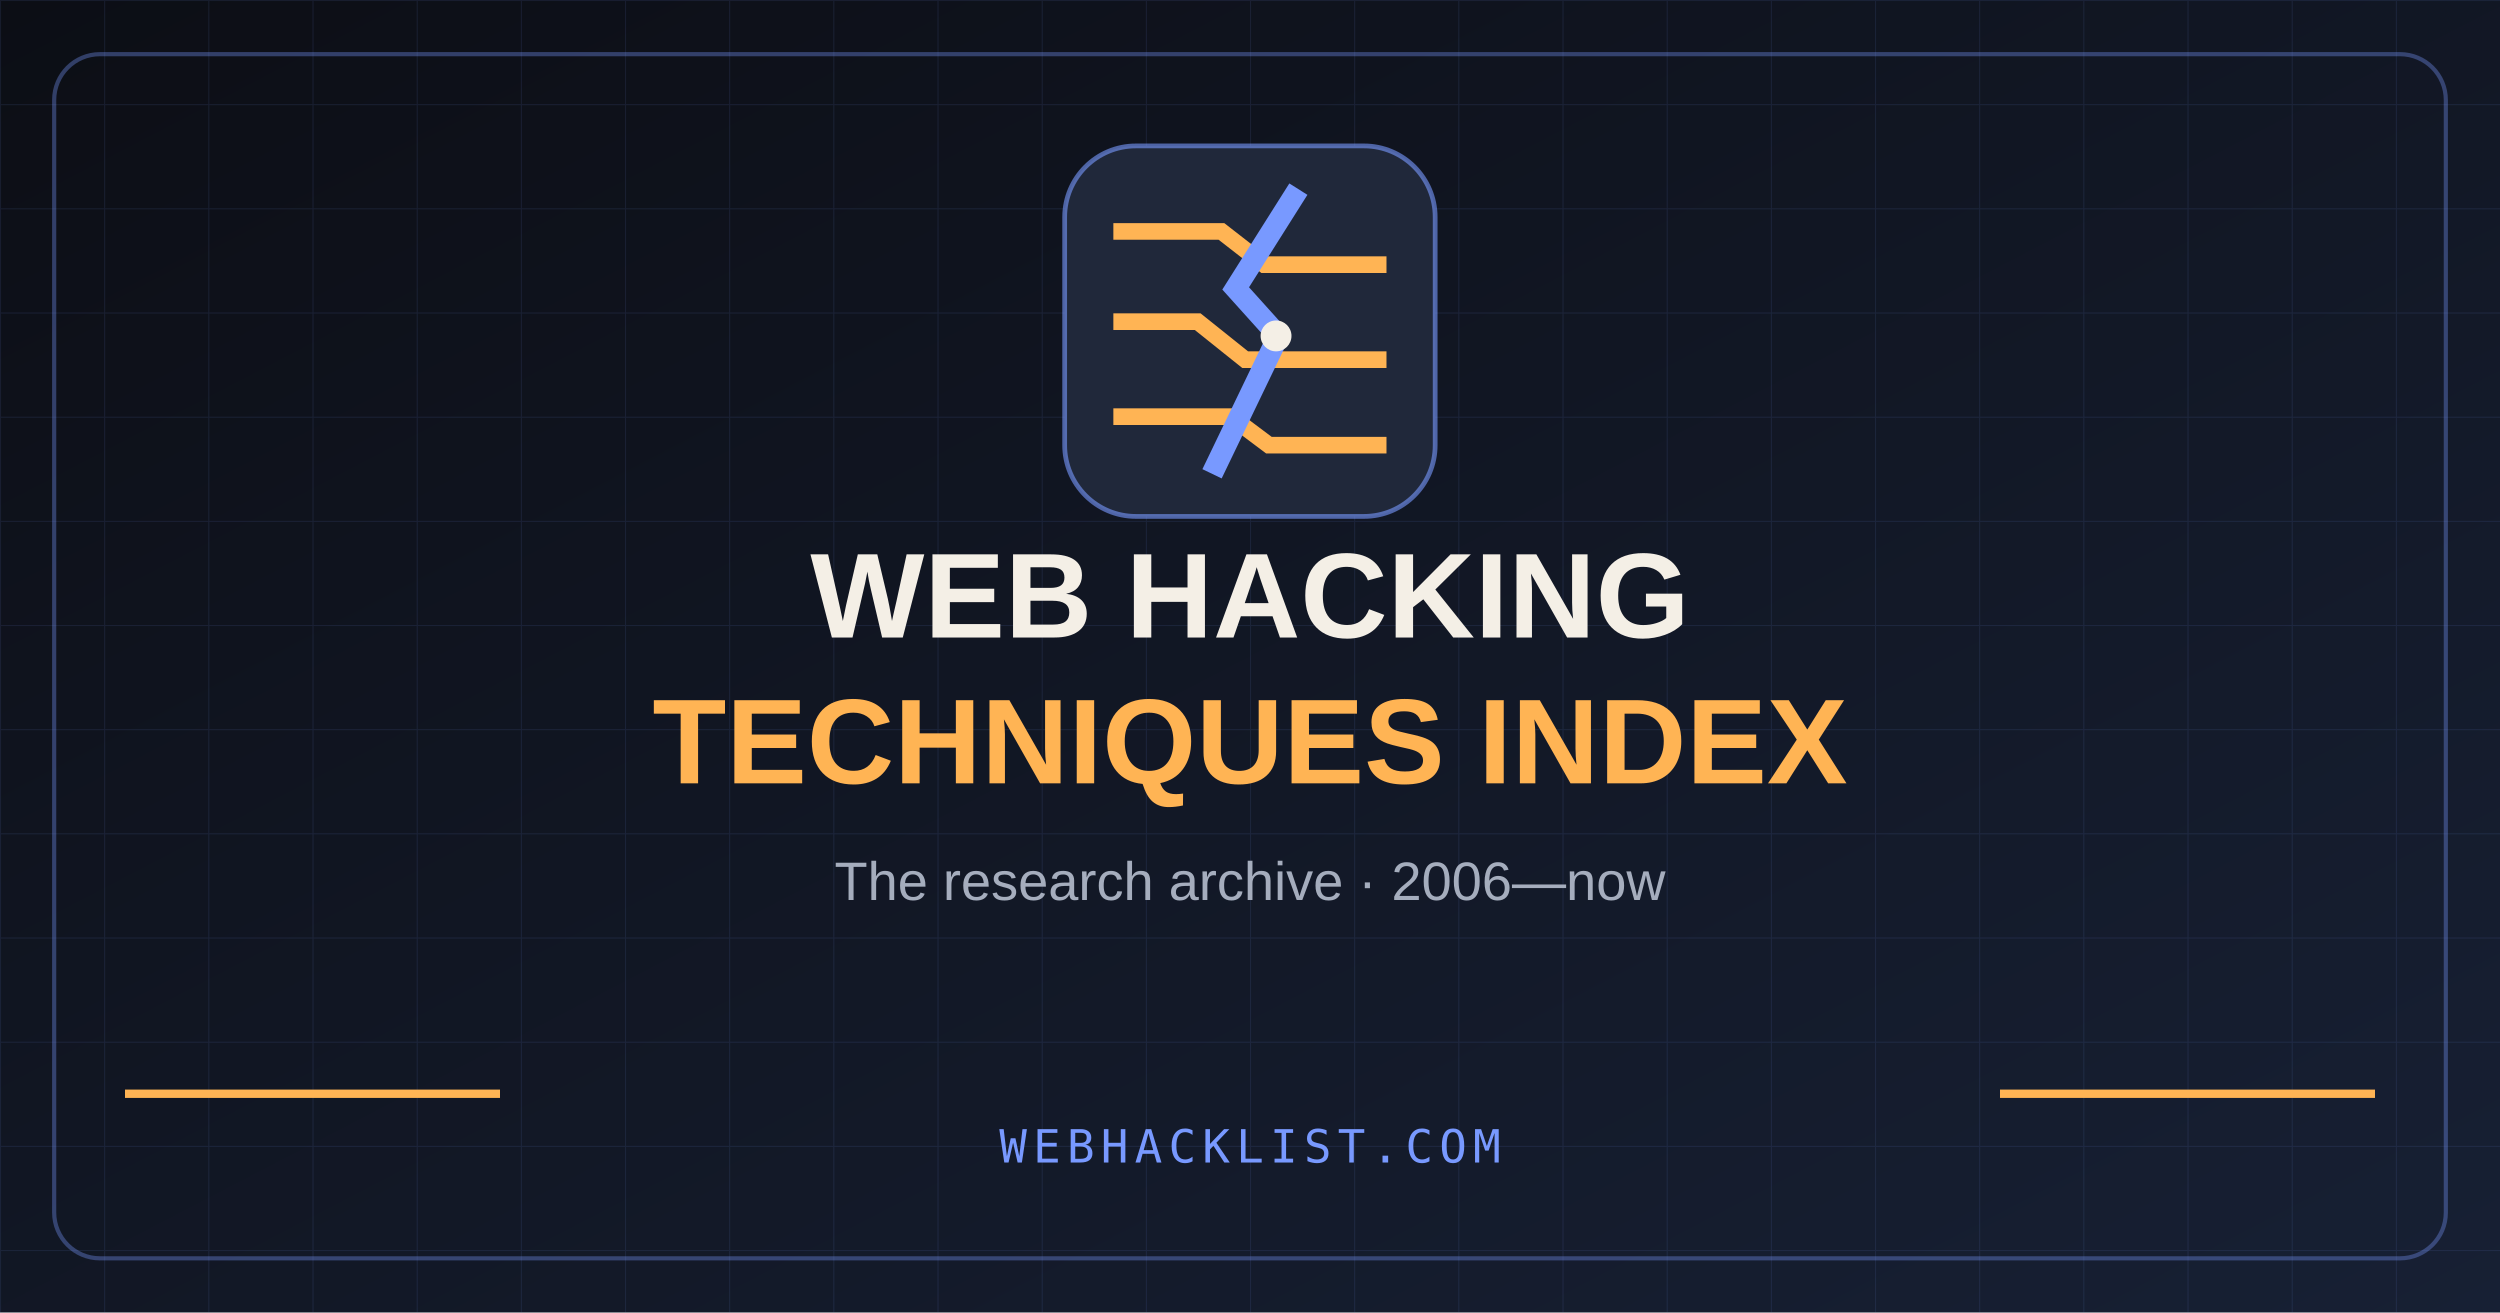
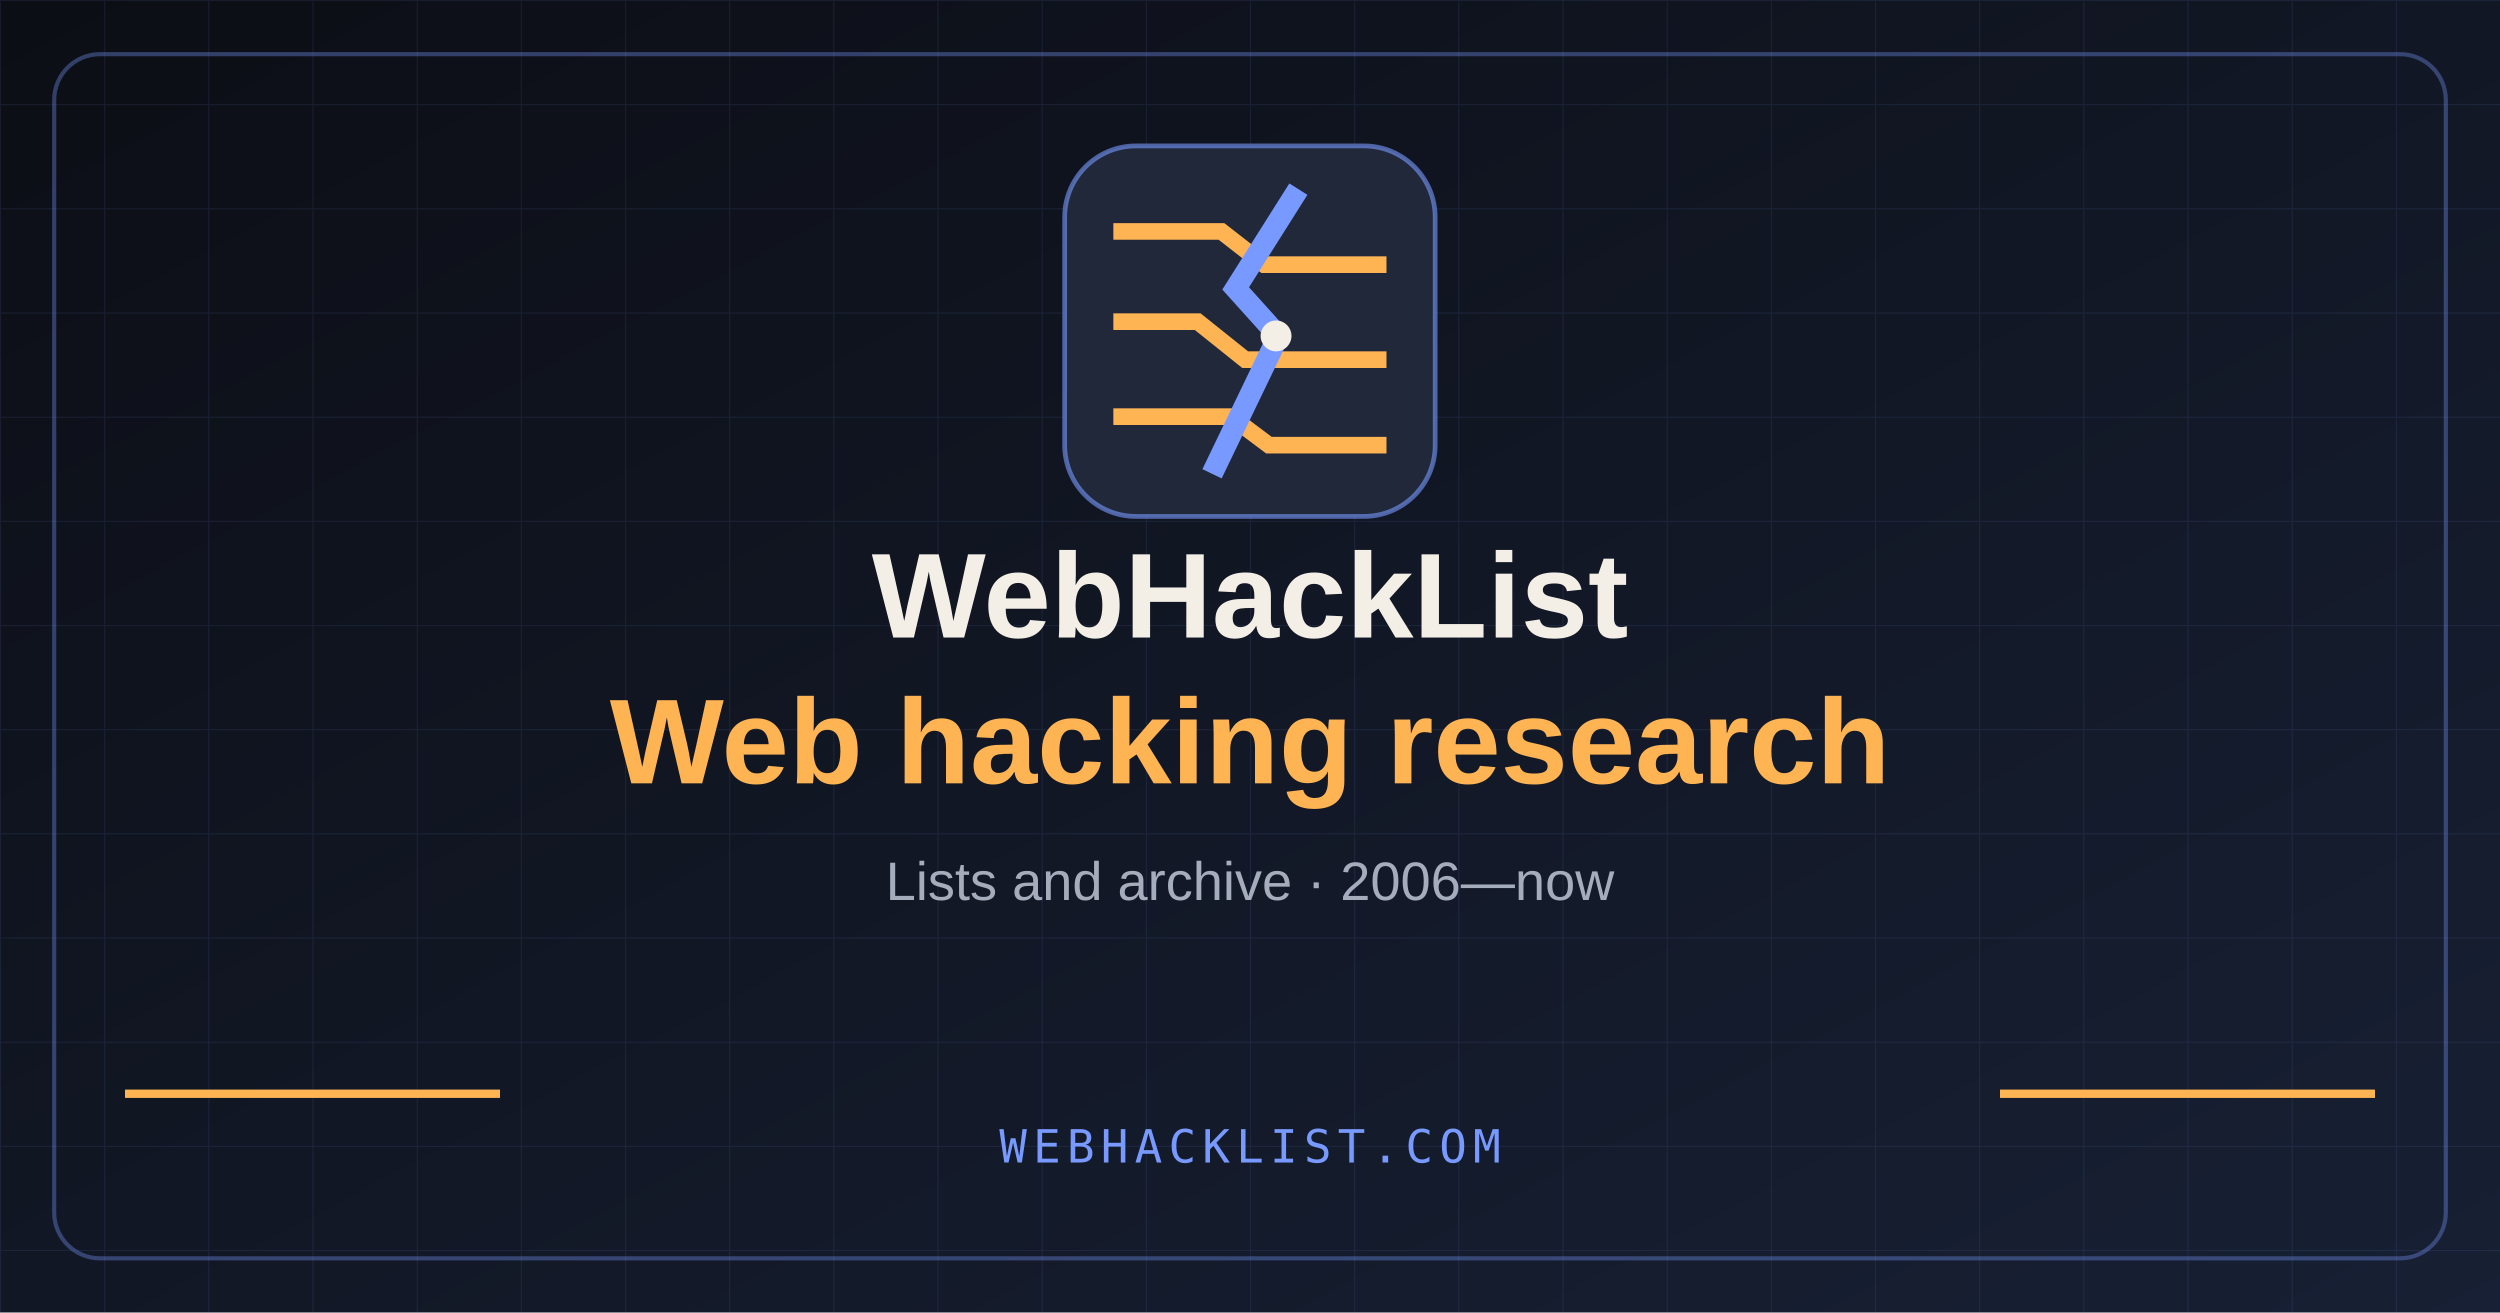
- <svg xmlns="http://www.w3.org/2000/svg" width="1200" height="630" viewBox="0 0 1200 630" role="img" aria-label="Web Hacking Techniques Index — research archive">
+ <svg xmlns="http://www.w3.org/2000/svg" width="1200" height="630" viewBox="0 0 1200 630" role="img" aria-label="WebHackList — research archive">
  <defs>
    <linearGradient id="backdrop" x2="1" y2="1">
      <stop stop-color="#0c0e15" />
      <stop offset="1" stop-color="#172034" />
    </linearGradient>
    <pattern id="grid" width="50" height="50" patternUnits="userSpaceOnUse">
      <path d="M50 0H0V50" fill="none" stroke="#7899ff" stroke-opacity=".10" />
    </pattern>
  </defs>
  <rect width="1200" height="630" fill="url(#backdrop)" />
  <rect width="1200" height="630" fill="url(#grid)" />
  <rect x="26" y="26" width="1148" height="578" rx="22" fill="none" stroke="#7899ff" stroke-opacity=".35" stroke-width="2" />
  <path d="M60 525h180m720 0h180" stroke="#ffb454" stroke-width="4" />
  <g transform="translate(527 86) scale(2.28)">
    <rect x="-7" y="-7" width="78" height="78" rx="15" fill="#20283a" stroke="#7899ff" stroke-opacity=".6" />
    <path d="M5 11h21l9 7h24M5 30h16l10 8h28M5 50h23l8 6h23" fill="none" stroke="#ffb454" stroke-width="3.5" stroke-linecap="square" stroke-linejoin="miter" />
    <path d="M41 4 29 23l9 10-13 27" fill="none" stroke="#7899ff" stroke-width="4.5" stroke-linecap="square" stroke-linejoin="miter" />
    <circle cx="37.5" cy="33" r="3.25" fill="#f4efe6" />
  </g>
-   <text x="600" y="306" fill="#f4efe6" font-family="Segoe UI, Arial, sans-serif" font-weight="750" font-size="58" text-anchor="middle">WEB HACKING</text>
-   <text x="600" y="376" fill="#ffb454" font-family="Segoe UI, Arial, sans-serif" font-weight="750" font-size="58" text-anchor="middle">TECHNIQUES INDEX</text>
-   <text x="600" y="432" fill="#a5adbd" font-family="Segoe UI, Arial, sans-serif" font-size="26" text-anchor="middle">The research archive · 2006—now</text>
+   <text x="600" y="306" fill="#f4efe6" font-family="Segoe UI, Arial, sans-serif" font-weight="750" font-size="58" text-anchor="middle">WebHackList</text>
+   <text x="600" y="376" fill="#ffb454" font-family="Segoe UI, Arial, sans-serif" font-weight="750" font-size="58" text-anchor="middle">Web hacking research</text>
+   <text x="600" y="432" fill="#a5adbd" font-family="Segoe UI, Arial, sans-serif" font-size="26" text-anchor="middle">Lists and archive · 2006—now</text>
  <text x="600" y="558" fill="#7899ff" font-family="Consolas, monospace" font-size="22" letter-spacing="3" text-anchor="middle">WEBHACKLIST.COM</text>
</svg>
